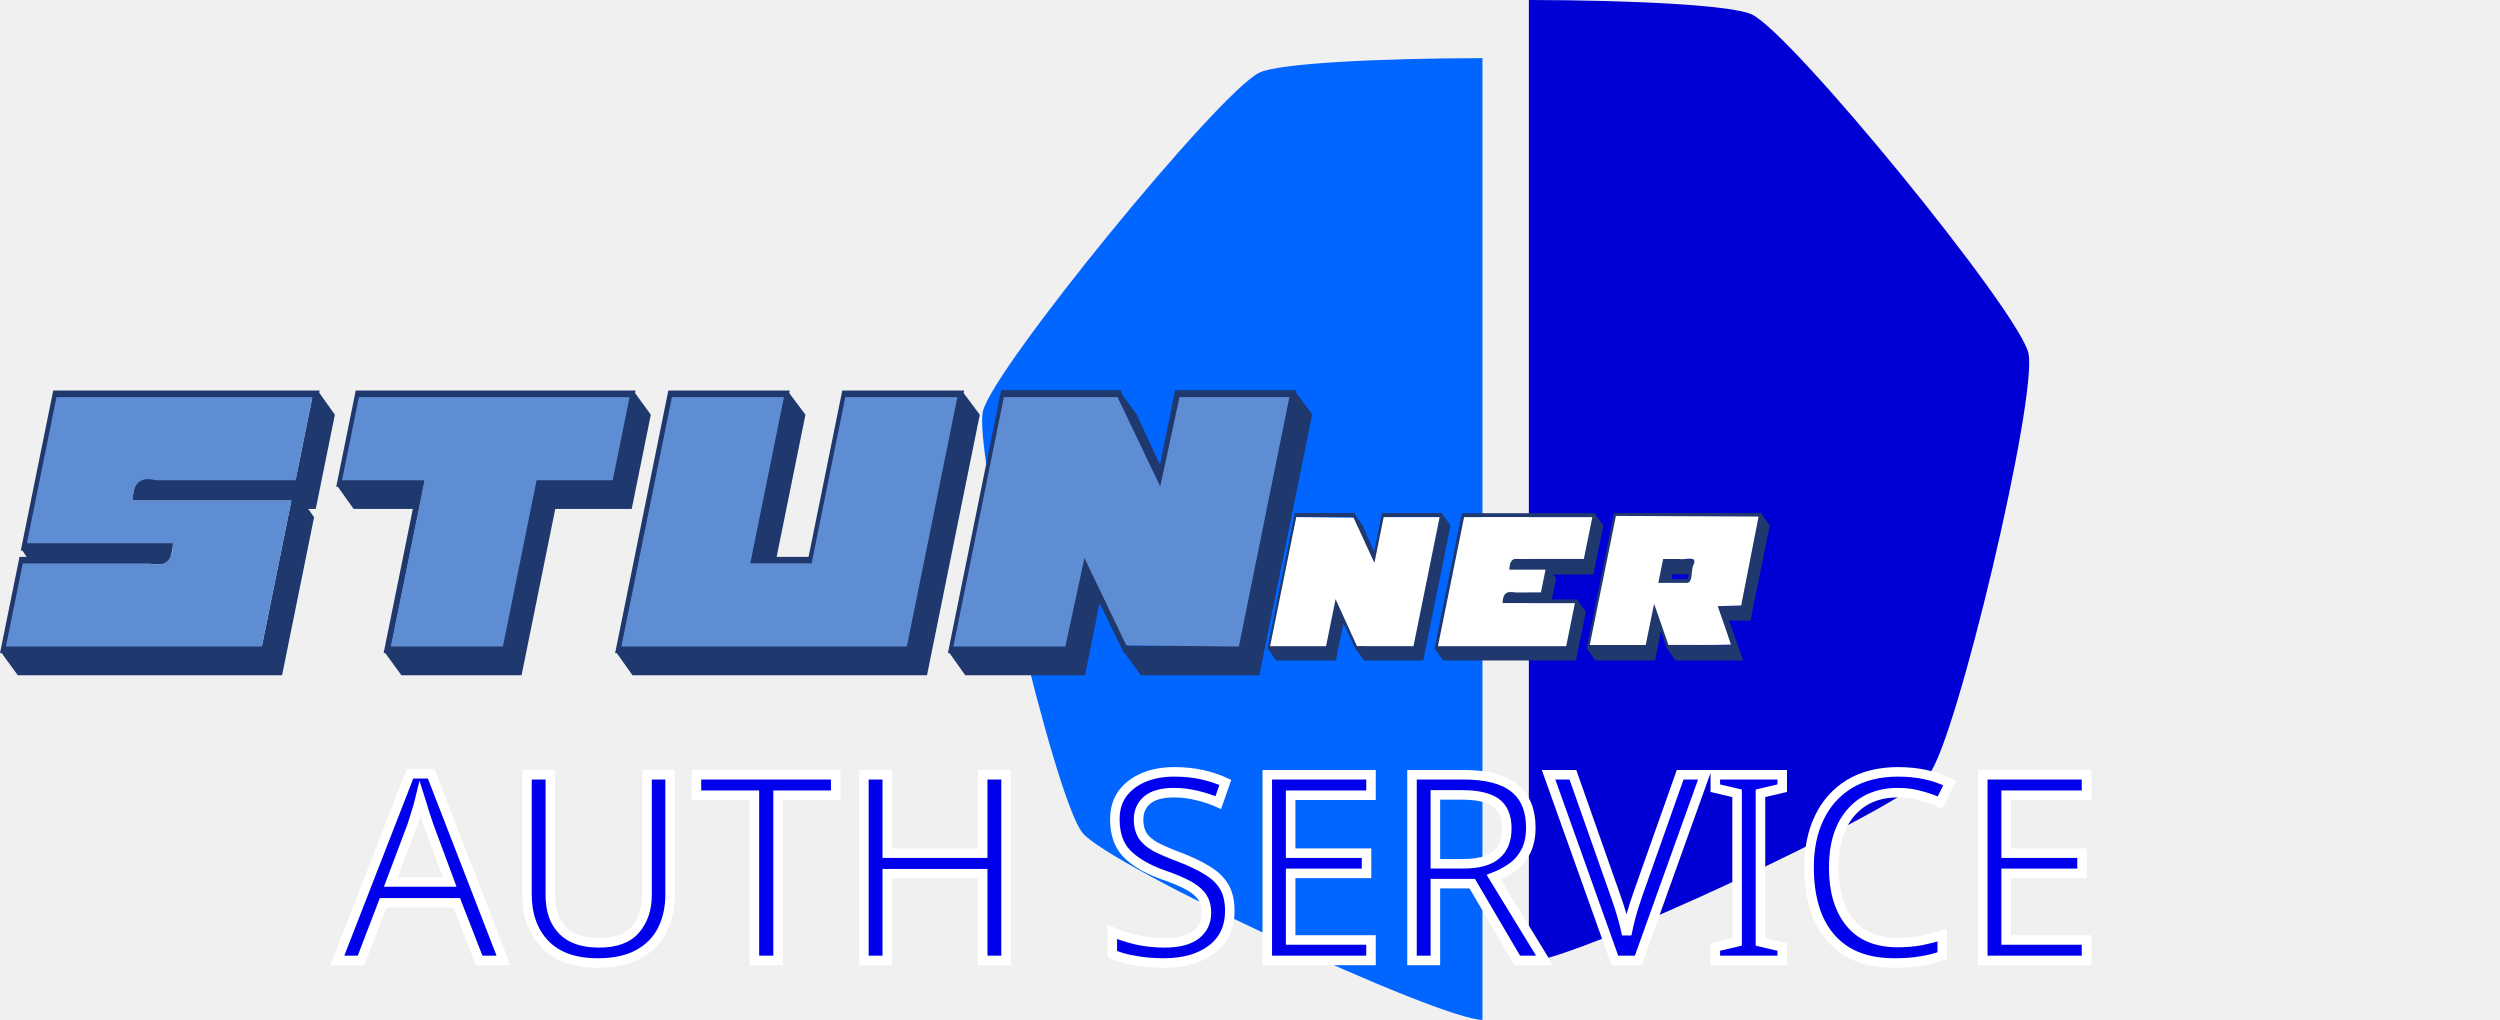
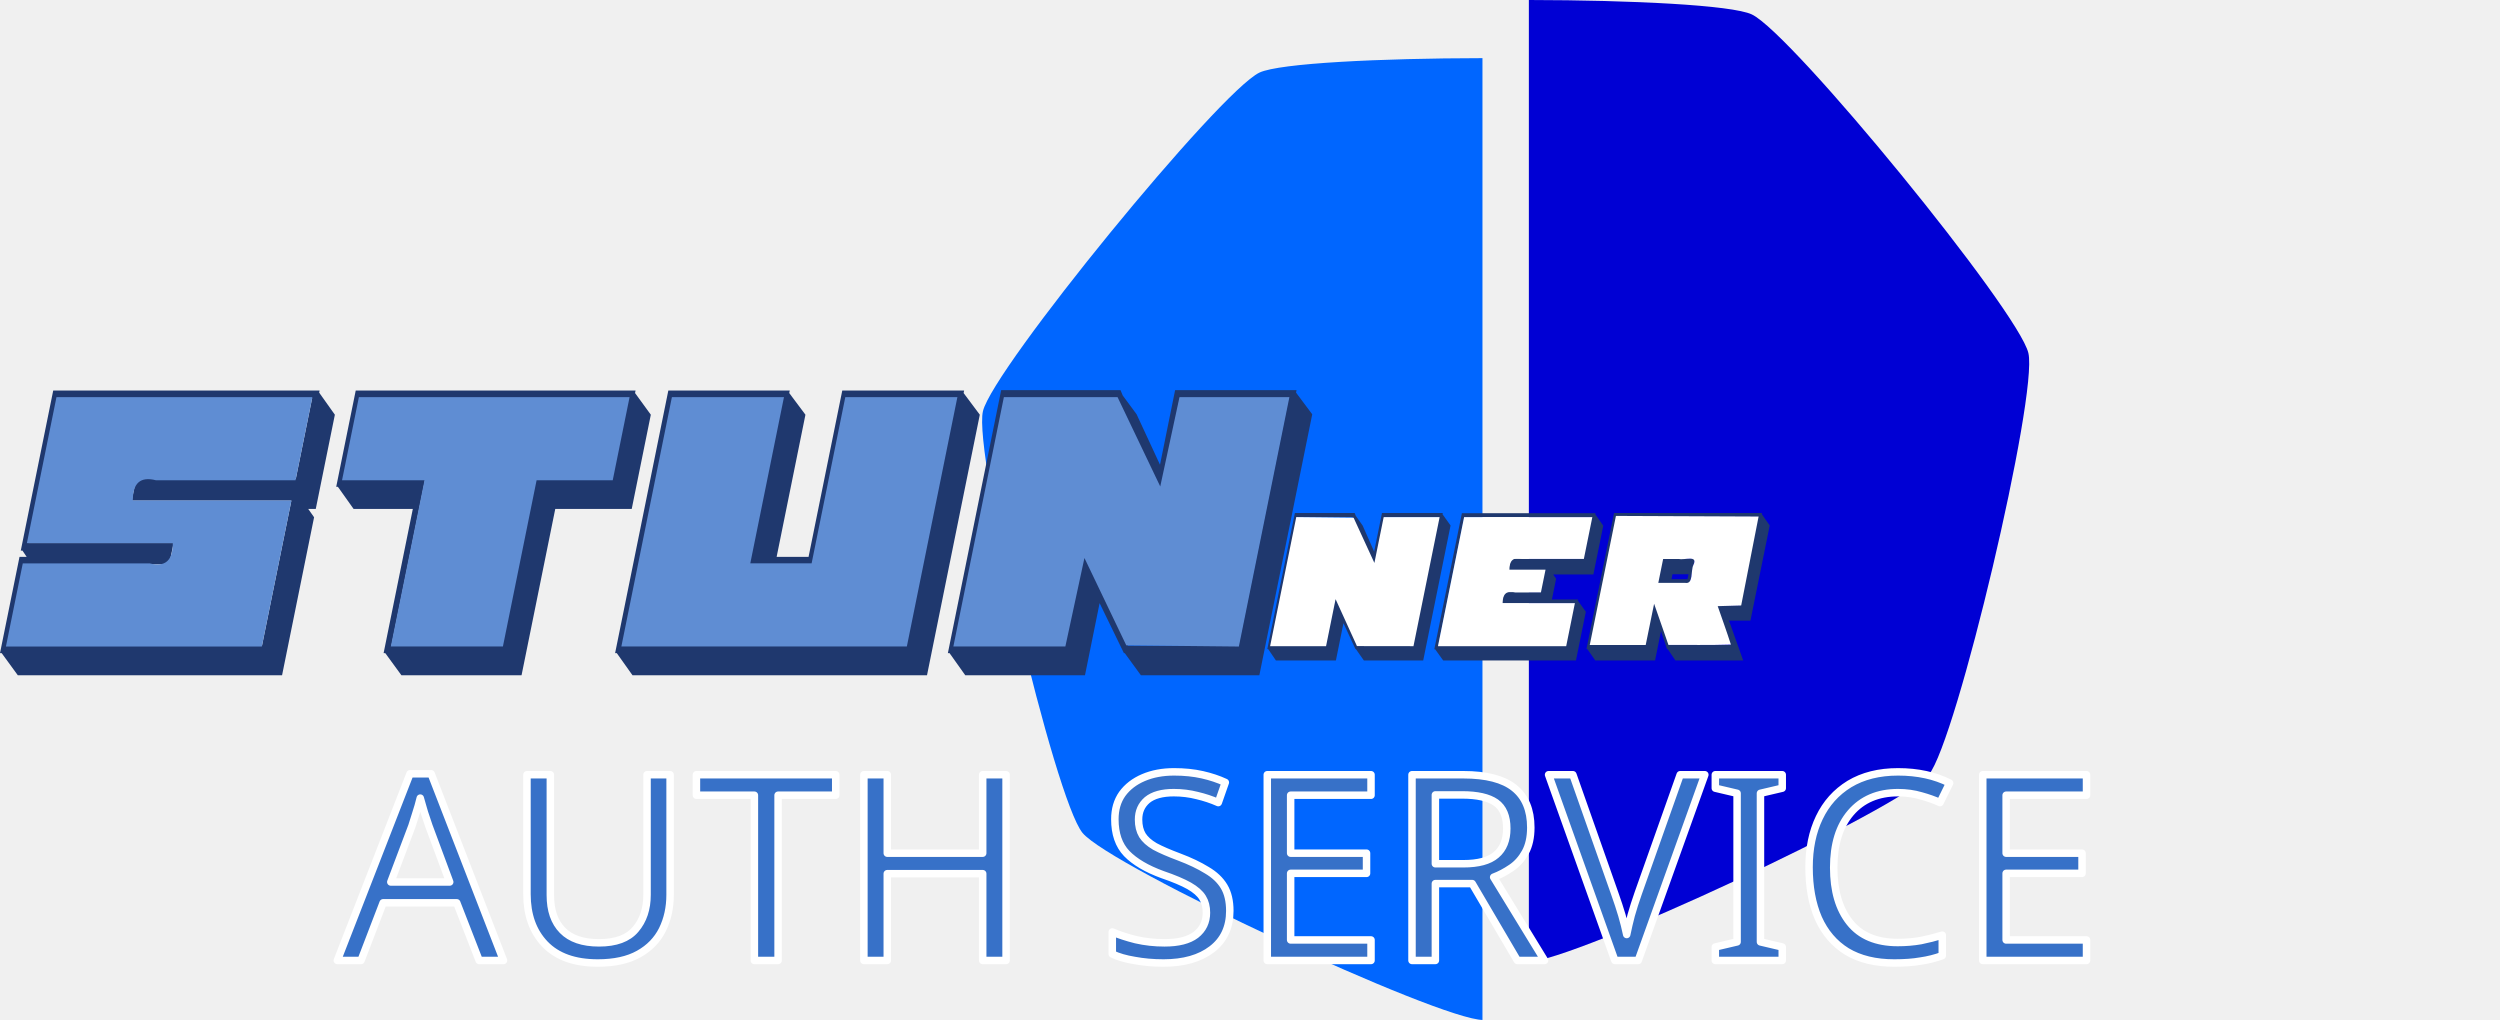
<svg xmlns="http://www.w3.org/2000/svg" width="461.077" height="188.115" viewBox="0 0 121.993 49.772" version="1.1" id="svg5" xml:space="preserve">
  <defs id="defs2">
    <rect x="88.193" y="245.614" width="792.793" height="283.547" id="rect821" />
    <clipPath clipPathUnits="userSpaceOnUse" id="clipPath275">
      <rect style="fill:#000000;stroke-width:0.265" id="rect277" width="78.065" height="146.903" x="139.097" y="-18.806" />
    </clipPath>
  </defs>
  <g id="layer1" style="display:inline" transform="translate(-99.71528,-0.5935798)">
    <g id="g1215" transform="matrix(0.9163343,0,0,1,-3.033397,-4.497917)" />
    <path style="display:inline;fill:#0000d4;stroke-width:0.265" id="path111" transform="matrix(0.4400178,0,0,0.4283049,113.1141,-1.42064)" clip-path="url(#clipPath275)" d="m 183.452,92.968 c -3.079,3.849 -39.513,21.326 -44.442,21.318 C 134.08,114.278 97.7,96.689 94.633,92.831 91.565,88.972 82.634,49.563 83.739,44.759 84.843,39.955 110.086,8.401 114.53,6.269 c 4.444,-2.132 44.853,-2.069 49.291,0.076 4.438,2.145 29.583,33.777 30.673,38.584 1.089,4.807 -7.963,44.189 -11.042,48.038 z" />
    <path style="display:inline;fill:#0066ff;stroke-width:0.265" id="path279" transform="matrix(-0.4400178,0,0,0.4283049,233.2605,1.416602)" clip-path="url(#clipPath275)" d="m 183.452,92.968 c -3.079,3.849 -39.513,21.326 -44.442,21.318 C 134.08,114.278 97.7,96.689 94.633,92.831 91.565,88.972 82.634,49.563 83.739,44.759 84.843,39.955 110.086,8.401 114.53,6.269 c 4.444,-2.132 44.853,-2.069 49.291,0.076 4.438,2.145 29.583,33.777 30.673,38.584 1.089,4.807 -7.963,44.189 -11.042,48.038 z" />
    <g aria-label="STUN" transform="matrix(0.09126469,0,-0.01834761,0.09054097,98.57719,-7.179446)" id="text819" style="font-size:224.649px;font-family:'Ausweis Hollow';-inkscape-font-specification:'Ausweis Hollow';white-space:pre;shape-inside:url(#rect821);shape-padding:7.587;display:inline;fill:#1f386e">
      <path d="m 101.396,437.863 h -0.899 v -51.894 h 3.819 l -2.92,-3.37 h -0.899 v -86.265 h 142.427 v 1.123 l 10.783,11.906 v 50.771 h -4.044 l 4.044,4.493 v 85.142 H 112.403 Z m 53.017,-82.222 v -11.682 h 85.367 V 300.377 H 103.867 v 78.178 h 77.504 v 11.457 h -77.504 v 43.807 h 135.913 v -78.178 z" id="path484" />
      <path d="m 411.86,296.334 v 1.348 l 10.783,11.682 v 50.771 h -40.886 v 89.635 h -64.25 l -11.008,-11.906 h -0.899 V 360.134 h -31.676 l -10.783,-11.906 h -0.899 v -51.894 z m -146.246,4.268 v 43.582 h 43.357 v 89.635 h 58.633 v -89.635 h 40.886 v -43.582 z" id="path486" />
      <path d="m 587.535,296.334 v 1.348 l 11.008,11.682 V 449.769 H 441.064 l -10.783,-11.906 h -0.899 V 296.334 h 64.924 v 1.348 l 11.008,11.682 v 76.605 h 17.073 v -89.635 z m -61.778,4.268 v 89.635 h -34.821 V 300.602 H 432.528 V 433.819 H 584.166 V 300.602 Z" id="path488" />
      <path d="m 682.337,309.139 17.972,27.183 v -40.212 h 64.924 v 1.348 l 11.008,11.682 v 140.63 h -63.351 l -11.008,-11.906 h -0.449 l -18.421,-26.958 v 38.864 h -64.025 l -10.783,-11.906 H 607.304 V 296.109 h 63.8 l 1.797,2.92 z m 79.526,124.68 V 300.377 h -58.184 v 50.097 l -33.922,-50.097 h -59.307 v 133.442 h 58.409 v -50.097 l 33.922,50.097 z" id="path490" />
    </g>
    <path style="display:inline;fill:#5f8dd3;fill-opacity:1;stroke-width:0.106" d="m 101.749,23.535 c -0.241,1.188 -0.481,2.375 -0.722,3.563 2.373,0 4.747,0 7.121,0 0.002,0.841 -0.364,1.184 -1.129,0.987 -2.064,0 -4.128,0 -6.192,0 -0.274,1.352 -0.548,2.704 -0.822,4.056 4.162,0 8.324,0 12.487,0 0.481,-2.375 0.963,-4.75 1.444,-7.125 -2.58,0 -5.16,0 -7.74,0 -0.002,-0.841 0.364,-1.184 1.129,-0.987 2.27,0 4.541,0 6.811,0 0.274,-1.352 0.548,-2.704 0.822,-4.056 -4.162,0 -8.324,0 -12.487,0 -0.241,1.188 -0.481,2.375 -0.722,3.563 z" id="path1122" />
    <path style="display:inline;fill:#5f8dd3;fill-opacity:1;stroke-width:0.106" d="m 116.817,22 c -0.137,0.676 -0.274,1.352 -0.411,2.028 1.342,0 2.683,0 4.025,0 -0.548,2.704 -1.096,5.408 -1.644,8.112 1.823,0 3.646,0 5.469,0 0.548,-2.704 1.096,-5.408 1.644,-8.112 1.238,0 2.477,0 3.715,0 0.274,-1.352 0.548,-2.704 0.822,-4.056 -4.403,0 -8.806,0 -13.209,0 -0.137,0.676 -0.274,1.352 -0.411,2.028 z" id="path1124" />
    <path style="display:inline;fill:#5f8dd3;fill-opacity:1;stroke-width:0.106" d="m 131.269,26.056 c -0.411,2.028 -0.822,4.056 -1.233,6.084 4.644,0 9.288,0 13.931,0 0.822,-4.056 1.644,-8.112 2.466,-12.168 -1.823,0 -3.646,0 -5.469,0 -0.548,2.704 -1.096,5.408 -1.644,8.112 -0.998,0 -1.995,0 -2.993,0 0.548,-2.704 1.096,-5.408 1.644,-8.112 -1.823,0 -3.646,0 -5.469,0 -0.411,2.028 -0.822,4.056 -1.233,6.084 z" id="path1126" />
    <path style="display:inline;fill:#5f8dd3;fill-opacity:1;stroke-width:0.106" d="m 147.47,26.056 c -0.411,2.028 -0.822,4.056 -1.233,6.084 1.822,0 3.643,0 5.465,0 0.31,-1.439 0.621,-2.879 0.931,-4.318 0.681,1.421 1.361,2.842 2.042,4.263 1.831,0.019 3.662,0.039 5.493,0.058 0.822,-4.057 1.644,-8.114 2.466,-12.172 -1.787,0 -3.575,0 -5.362,0 -0.313,1.454 -0.626,2.908 -0.94,4.361 -0.695,-1.454 -1.389,-2.908 -2.084,-4.361 -1.849,0 -3.697,0 -5.546,0 -0.411,2.028 -0.822,4.056 -1.233,6.084 z" id="path1128" />
    <g aria-label="ner" transform="matrix(0.4041866,0,-0.0839582,0.4143134,81.30741,-16.13855)" id="text10283" style="font-size:25.4px;font-family:'Full Pack 2025';-inkscape-font-specification:'Full Pack 2025, ';white-space:pre;inline-size:66.197;display:inline;fill:#1f386e;stroke-width:0.265">
      <path d="m 231.296,102.278 2.032,3.073 v -4.547 h 7.341 v 0.152 l 1.245,1.321 v 15.9 h -7.163 l -1.245,-1.346 h -0.051 l -2.083,-3.048 v 4.394 h -7.239 l -1.219,-1.346 h -0.102 v -16.027 h 7.214 l 0.203,0.33 z m 8.992,14.097 v -15.088 h -6.579 v 5.664 l -3.835,-5.664 h -6.706 v 15.088 h 6.604 v -5.664 l 3.835,5.664 z" style="font-family:'Ausweis Hollow';-inkscape-font-specification:'Ausweis Hollow'" id="path493" />
      <path d="m 243.082,116.857 h -0.102 v -16.027 h 16.129 v 0.127 l 1.245,1.346 v 5.74 h -4.851 l 0.457,0.508 v 2.438 h 3.15 v 0.127 l 1.245,1.321 v 5.74 h -16.027 z m 6.909,-5.41 v -1.321 h 4.369 v -2.591 h -4.369 v -1.321 h 8.738 v -4.928 h -15.367 v 15.088 h 15.367 v -4.928 z" style="font-family:'Ausweis Hollow';-inkscape-font-specification:'Ausweis Hollow'" id="path495" />
      <path d="m 269.904,108.602 h 1.93 v -0.584 h -1.93 z m 9.296,-7.798 v 0.127 l 1.245,1.346 v 11.201 h -2.591 l 2.692,4.699 h -8.179 l -1.219,-1.346 h -0.076 l -1.168,-2.108 v 3.454 h -7.214 l -1.245,-1.346 h -0.102 v -16.027 z m -10.922,8.28 v -2.896 h 3.937 v 2.896 z m -6.553,-7.823 v 15.088 h 6.553 v -5.207 l 2.972,5.207 h 7.391 q -0.635,-1.092 -1.346,-2.337 -0.686,-1.27 -1.295,-2.337 h 2.819 v -10.414 z" style="font-family:'Ausweis Hollow';-inkscape-font-specification:'Ausweis Hollow'" id="path497" />
    </g>
    <path style="fill:#ffffff;fill-opacity:1;stroke-width:0.058" d="m 162.331,28.975 c -0.213,1.05 -0.426,2.1 -0.638,3.15 0.91,0 1.82,0 2.73,0 0.155,-0.765 0.31,-1.53 0.465,-2.295 0.348,0.764 0.695,1.528 1.043,2.291 0.919,0.001 1.839,0.002 2.758,0.004 0.425,-2.099 0.851,-4.198 1.276,-6.297 -0.91,0 -1.82,0 -2.73,0 -0.151,0.745 -0.302,1.49 -0.453,2.235 -0.338,-0.735 -0.677,-1.47 -1.015,-2.206 -0.933,-0.01 -1.865,-0.021 -2.798,-0.031 -0.213,1.05 -0.426,2.1 -0.638,3.15 z" id="path1201" />
    <path style="fill:#ffffff;fill-opacity:1;stroke-width:0.058" d="m 170.522,28.976 c -0.213,1.05 -0.425,2.099 -0.638,3.149 2.086,0 4.171,0 6.257,0 0.142,-0.7 0.284,-1.399 0.425,-2.099 -1.176,0 -2.351,0 -3.527,0 -0.004,-0.447 0.196,-0.63 0.618,-0.525 0.417,0 0.834,0 1.251,0 0.075,-0.369 0.15,-0.739 0.225,-1.108 -0.588,0 -1.176,0 -1.763,0 -0.004,-0.447 0.196,-0.63 0.618,-0.525 1.005,0 2.01,0 3.015,0 0.138,-0.68 0.276,-1.361 0.414,-2.041 -2.086,0 -4.171,0 -6.257,0 -0.213,1.05 -0.425,2.099 -0.638,3.149 z" id="path1203" />
    <path style="fill:#ffffff;fill-opacity:1;stroke-width:0.058" d="m 177.929,28.918 c -0.213,1.05 -0.425,2.099 -0.638,3.149 0.91,0 1.82,0 2.73,0 0.137,-0.671 0.273,-1.341 0.41,-2.012 0.233,0.67 0.467,1.34 0.7,2.01 1.016,-0.006 2.027,0.016 3.047,-0.018 -0.201,-0.632 -0.428,-1.25 -0.643,-1.875 0.382,-0.011 0.763,-0.022 1.145,-0.033 0.283,-1.447 0.566,-2.893 0.85,-4.34 -2.321,-0.01 -4.641,-0.02 -6.962,-0.03 -0.213,1.05 -0.425,2.099 -0.638,3.149 z m 3.711,-1.049 c 0.267,0.071 0.946,-0.208 0.709,0.292 -0.142,0.283 0.014,0.951 -0.405,0.875 -0.436,0 -0.872,0 -1.308,0 0.079,-0.389 0.158,-0.777 0.236,-1.166 0.256,0 0.512,0 0.768,0 z" id="path1205" />
-     <text xml:space="preserve" style="font-style:normal;font-weight:normal;font-size:10.583px;line-height:125%;font-family:Sans;letter-spacing:0px;word-spacing:0px;fill:#000000;fill-opacity:1;stroke:#ffffff;stroke-width:0.465;stroke-linecap:butt;stroke-linejoin:miter;stroke-miterlimit:4;stroke-dasharray:none;stroke-opacity:1" x="116.174" y="47.459" id="text1423">
-       <tspan id="tspan1421" style="font-style:normal;font-variant:normal;font-weight:normal;font-stretch:normal;font-size:12.7px;font-family:'Arial Black';-inkscape-font-specification:'Arial Black, Normal';font-variant-ligatures:normal;font-variant-caps:normal;font-variant-numeric:normal;font-variant-east-asian:normal;fill:#0000ec;fill-opacity:1;stroke:#ffffff;stroke-width:0.465;stroke-miterlimit:4;stroke-dasharray:none" x="116.174" y="47.459">AUTH SERVICE</tspan>
+     <text xml:space="preserve" style="font-style:normal;font-weight:normal;font-size:10.583px;line-height:125%;font-family:Sans;letter-spacing:0px;word-spacing:0px;fill:#3771c8;fill-opacity:1;stroke:#ffffff;stroke-width:0.365;stroke-linecap:round;stroke-linejoin:round;stroke-miterlimit:4;stroke-dasharray:none;stroke-opacity:1;opacity:1" x="116.174" y="47.459" id="text1423">
+       <tspan id="tspan1421" style="font-style:normal;font-variant:normal;font-weight:normal;font-stretch:normal;font-size:12.7px;font-family:'Arial Black';-inkscape-font-specification:'Arial Black, Normal';font-variant-ligatures:normal;font-variant-caps:normal;font-variant-numeric:normal;font-variant-east-asian:normal;fill:#3771c8;fill-opacity:1;stroke:#ffffff;stroke-width:0.365;stroke-miterlimit:4;stroke-dasharray:none;stroke-linejoin:round;stroke-linecap:round" x="116.174" y="47.459">AUTH SERVICE</tspan>
    </text>
  </g>
</svg>
